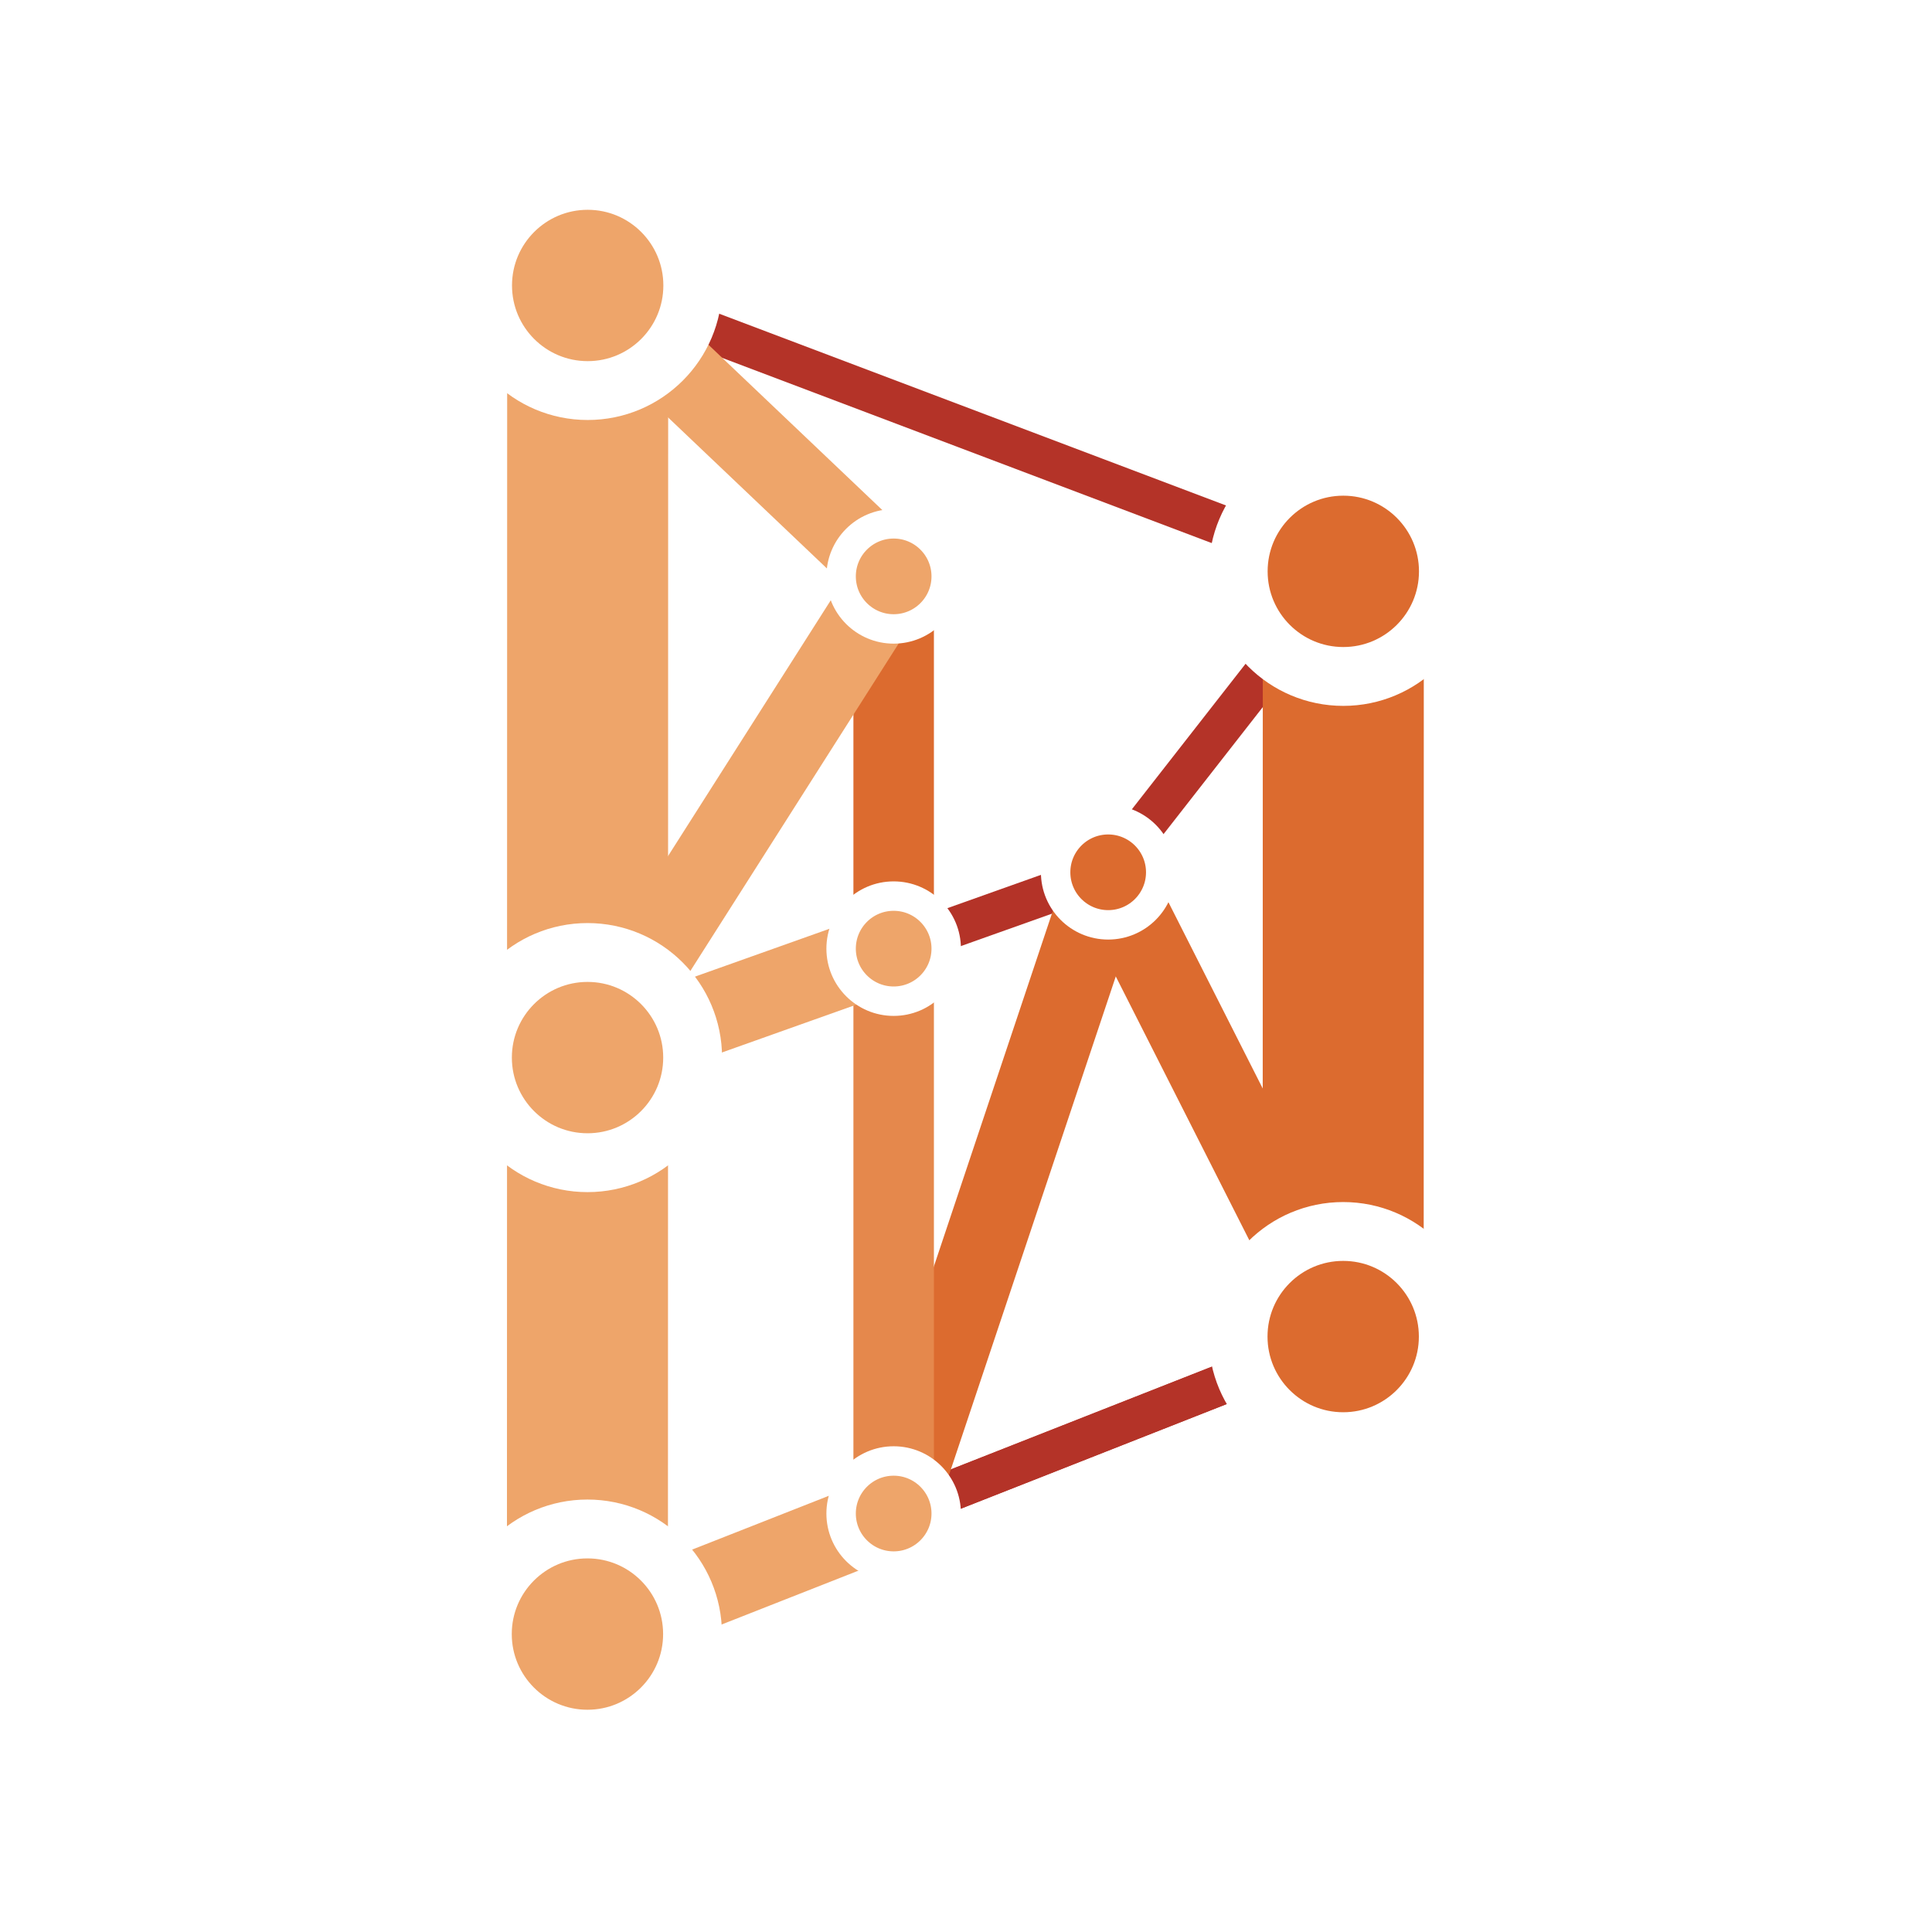
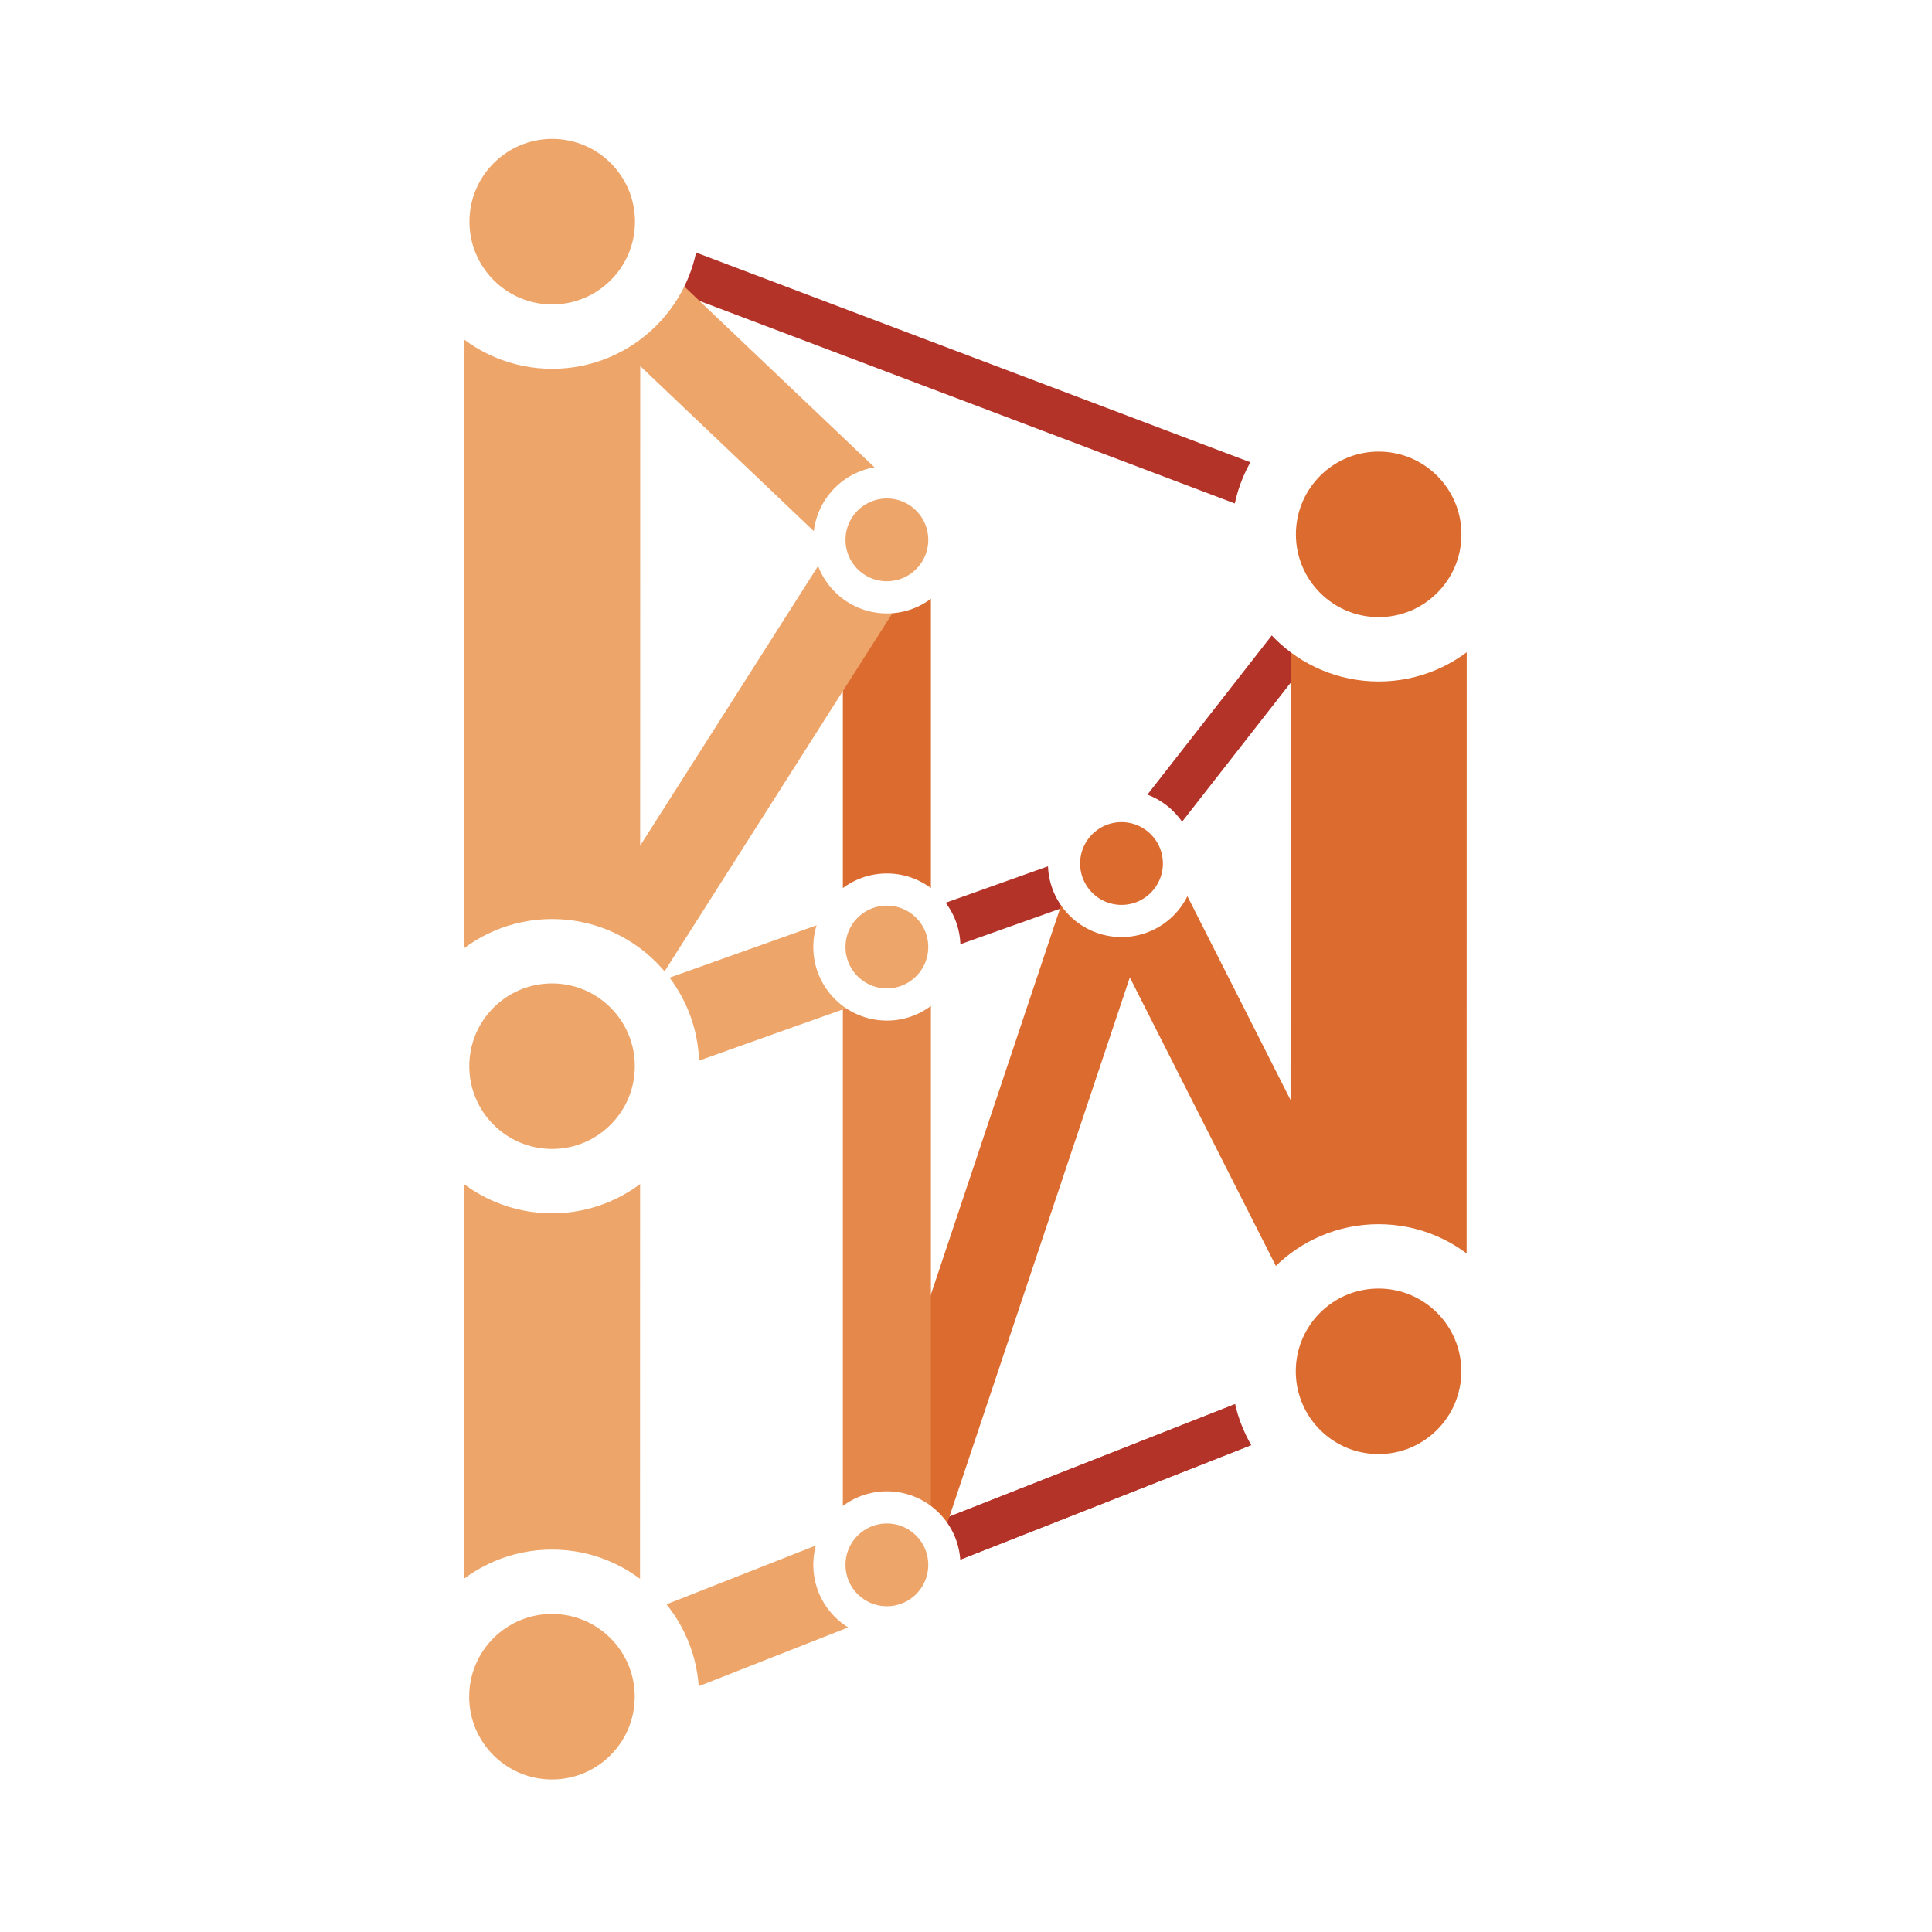
- <svg xmlns="http://www.w3.org/2000/svg" width="512" height="512" viewBox="0 0 512 512" fill="none">
-   <rect width="512" height="512" fill="#ffffff" />
-   <svg x="128" y="51" width="256" height="410" viewBox="150 40 600 960" preserveAspectRatio="xMidYMid meet">
+ <svg xmlns="http://www.w3.org/2000/svg" width="192" height="192" fill="none" viewBox="0 0 192 192">
+   <rect width="192" height="192" fill="#ffffff" />
+   <g transform="translate(17.25 5) scale(0.175)">
    <defs>
      <mask id="logo-rings" maskUnits="userSpaceOnUse" x="150" y="40" width="600" height="960">
        <rect x="150" y="40" width="600" height="960" fill="white" />
        <circle cx="215.02" cy="97.31" r="65.278" fill="none" stroke="black" stroke-width="36.556" />
        <circle cx="684.35" cy="274.88" r="65.278" fill="none" stroke="black" stroke-width="36.556" />
        <circle cx="214.87" cy="934.95" r="65.278" fill="none" stroke="black" stroke-width="36.556" />
        <circle cx="684.28" cy="750.17" r="65.278" fill="none" stroke="black" stroke-width="36.556" />
        <circle cx="214.93" cy="576.89" r="65.278" fill="none" stroke="black" stroke-width="36.556" />
        <circle cx="405.07" cy="278" r="32.639" fill="none" stroke="black" stroke-width="18.278" />
        <circle cx="538.31" cy="461.8" r="32.639" fill="none" stroke="black" stroke-width="18.278" />
        <circle cx="405.07" cy="509.22" r="32.639" fill="none" stroke="black" stroke-width="18.278" />
        <circle cx="405.07" cy="860.08" r="32.639" fill="none" stroke="black" stroke-width="18.278" />
      </mask>
    </defs>
    <g mask="url(#logo-rings)">
      <line x1="215.02" y1="97.31" x2="684.35" y2="274.88" stroke="#b43328" stroke-width="25" stroke-linecap="round" />
      <line x1="684.35" y1="274.88" x2="538.31" y2="461.80" stroke="#b43328" stroke-width="25" stroke-linecap="round" />
      <line x1="405.07" y1="509.22" x2="538.31" y2="461.80" stroke="#b43328" stroke-width="25" stroke-linecap="round" />
      <line x1="684.28" y1="750.17" x2="405.07" y2="860.08" stroke="#b43328" stroke-width="25" stroke-linecap="round" />
      <line x1="214.87" y1="934.95" x2="684.28" y2="750.17" stroke="#b43328" stroke-width="25" stroke-linecap="round" />
      <line x1="538.31" y1="461.80" x2="684.28" y2="750.17" stroke="#dc6b2f" stroke-width="50" stroke-linecap="round" />
      <line x1="538.31" y1="461.80" x2="405.07" y2="860.08" stroke="#dc6b2f" stroke-width="50" stroke-linecap="round" />
      <line x1="405.07" y1="278.00" x2="405.07" y2="509.22" stroke="#dc6b2f" stroke-width="50" stroke-linecap="round" />
      <line x1="405.07" y1="509.22" x2="405.07" y2="860.08" stroke="#e5884c" stroke-width="50" stroke-linecap="round" />
      <line x1="215.02" y1="97.31" x2="405.07" y2="278.00" stroke="#eea56a" stroke-width="50" stroke-linecap="round" />
      <line x1="214.93" y1="576.89" x2="405.07" y2="278.00" stroke="#eea56a" stroke-width="50" stroke-linecap="round" />
      <line x1="214.93" y1="576.89" x2="405.07" y2="509.22" stroke="#eea56a" stroke-width="50" stroke-linecap="round" />
      <line x1="214.87" y1="934.95" x2="405.07" y2="860.08" stroke="#eea56a" stroke-width="50" stroke-linecap="round" />
      <line x1="684.35" y1="274.88" x2="684.28" y2="750.17" stroke="#dc6b2f" stroke-width="100" stroke-linecap="round" />
      <line x1="215.02" y1="97.31" x2="214.87" y2="934.95" stroke="#eea56a" stroke-width="100" stroke-linecap="round" />
    </g>
-   </svg>
+   </g>
</svg>
